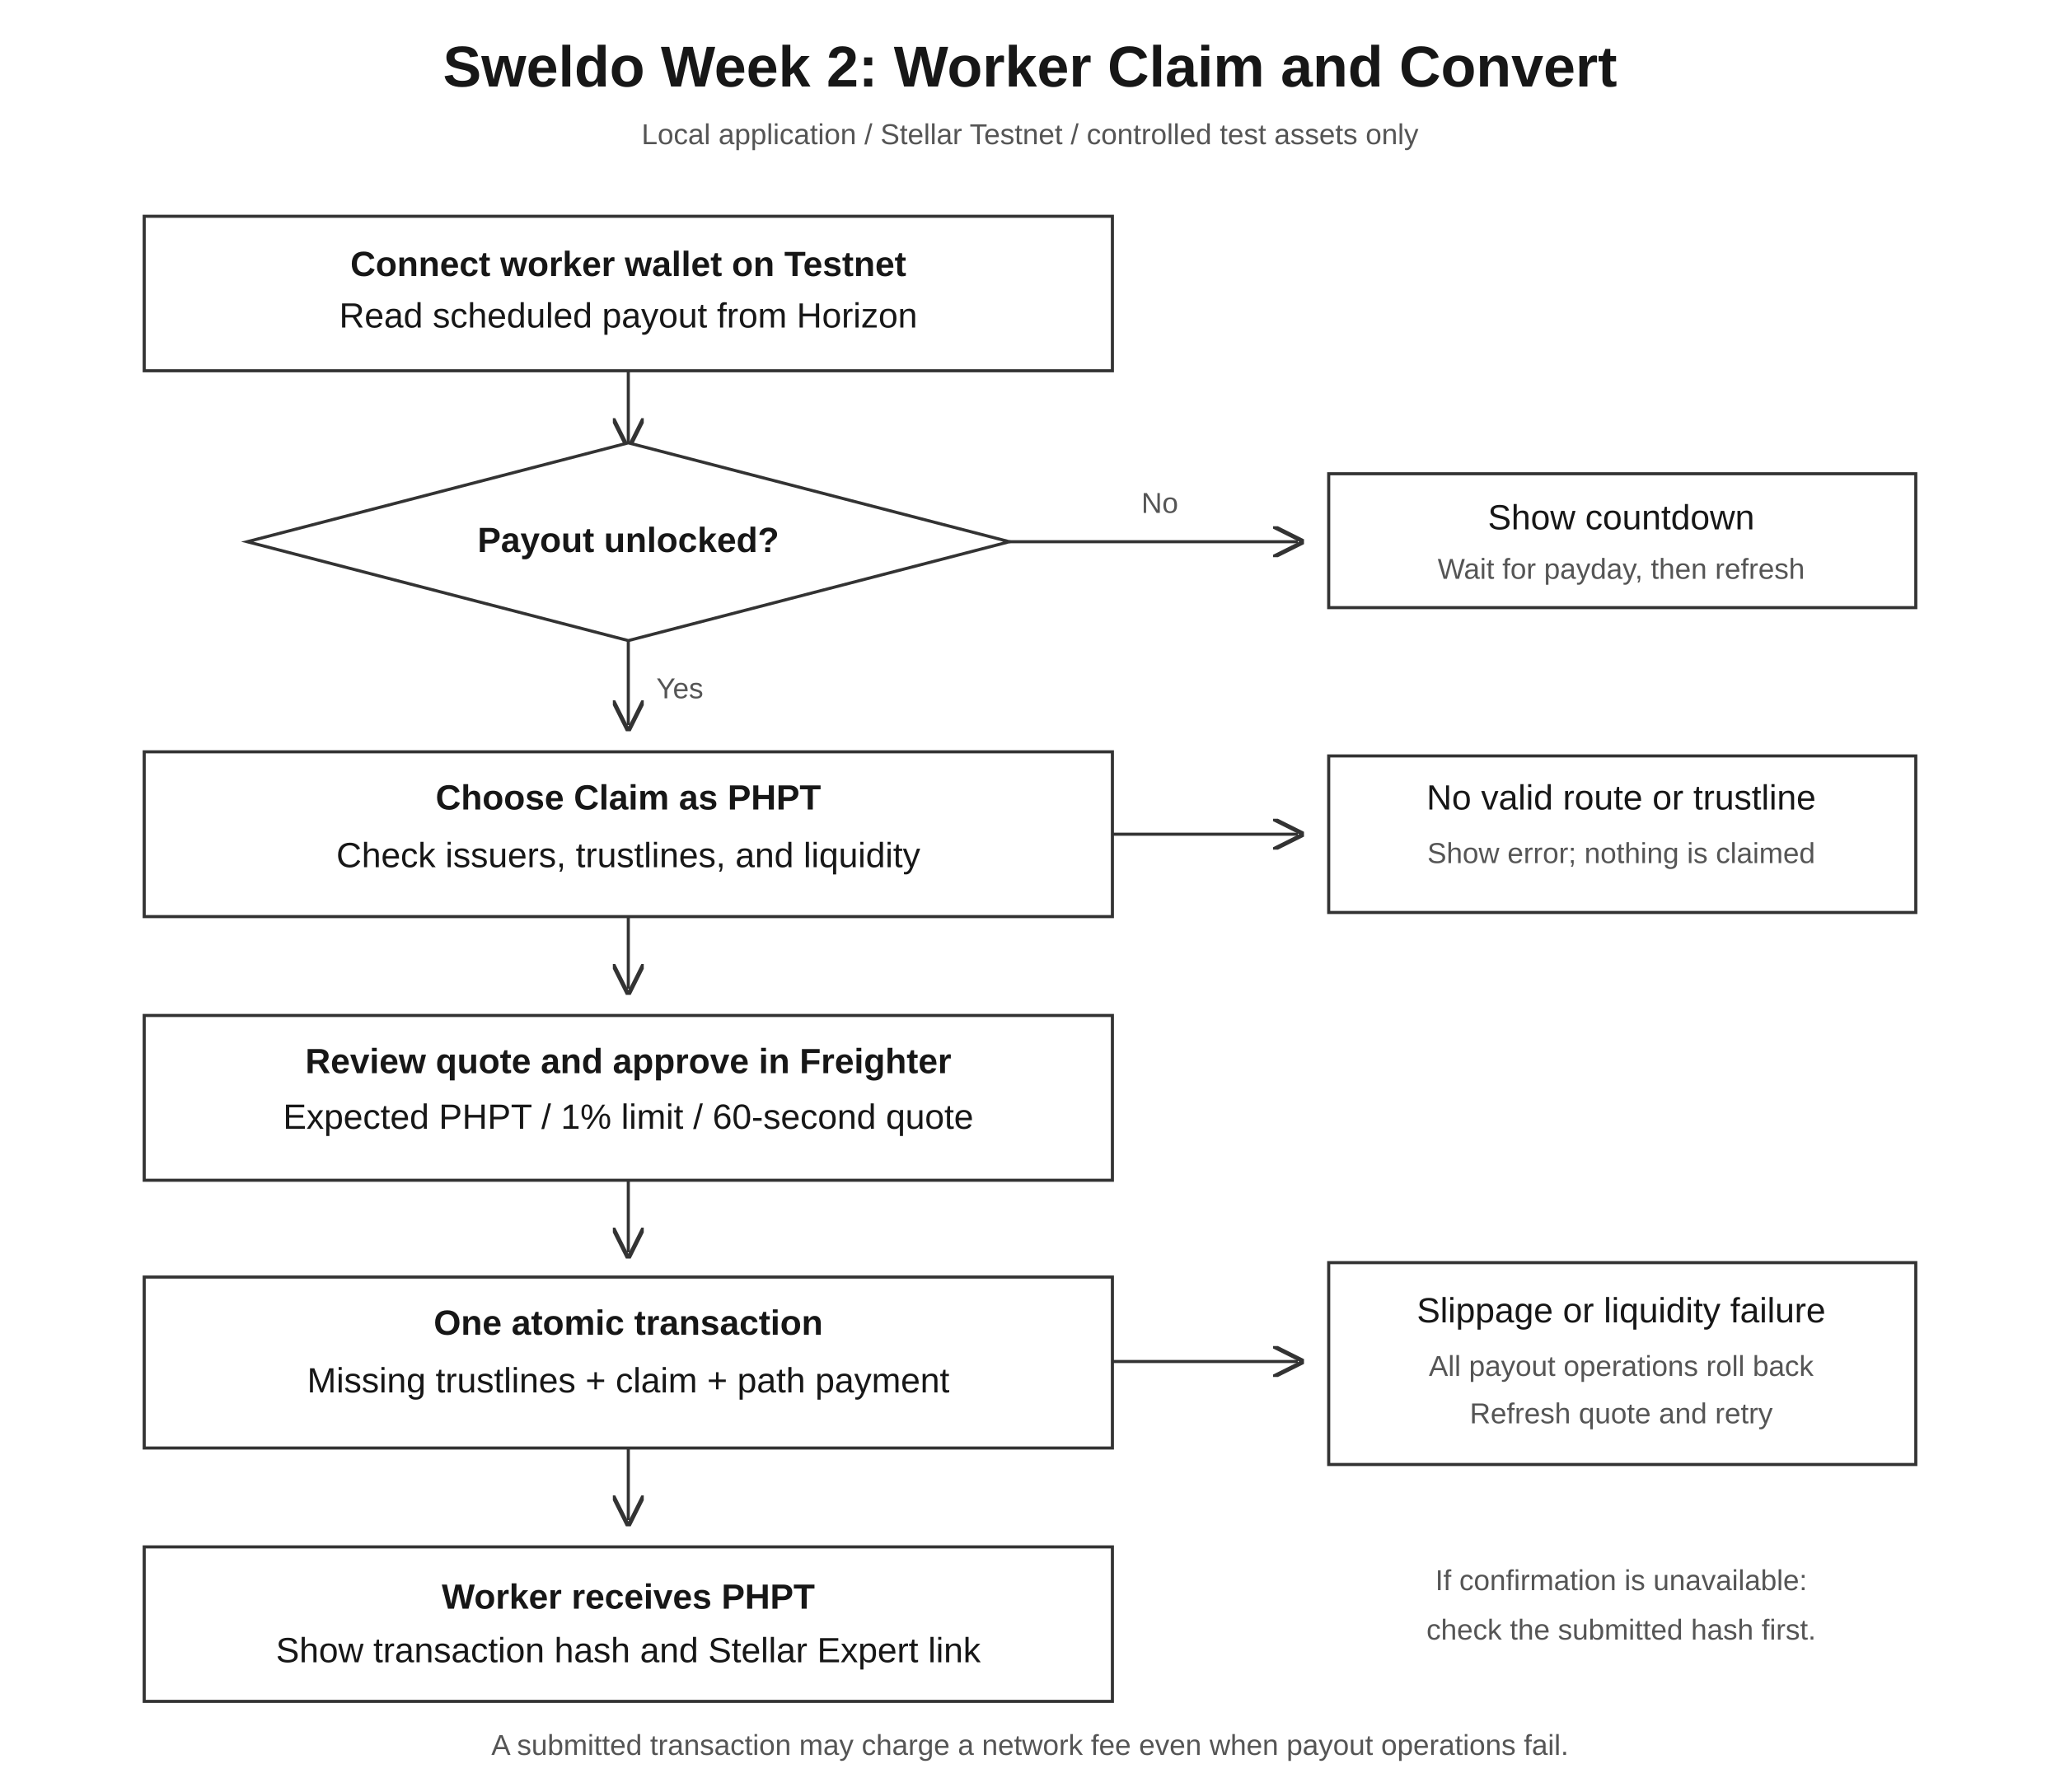
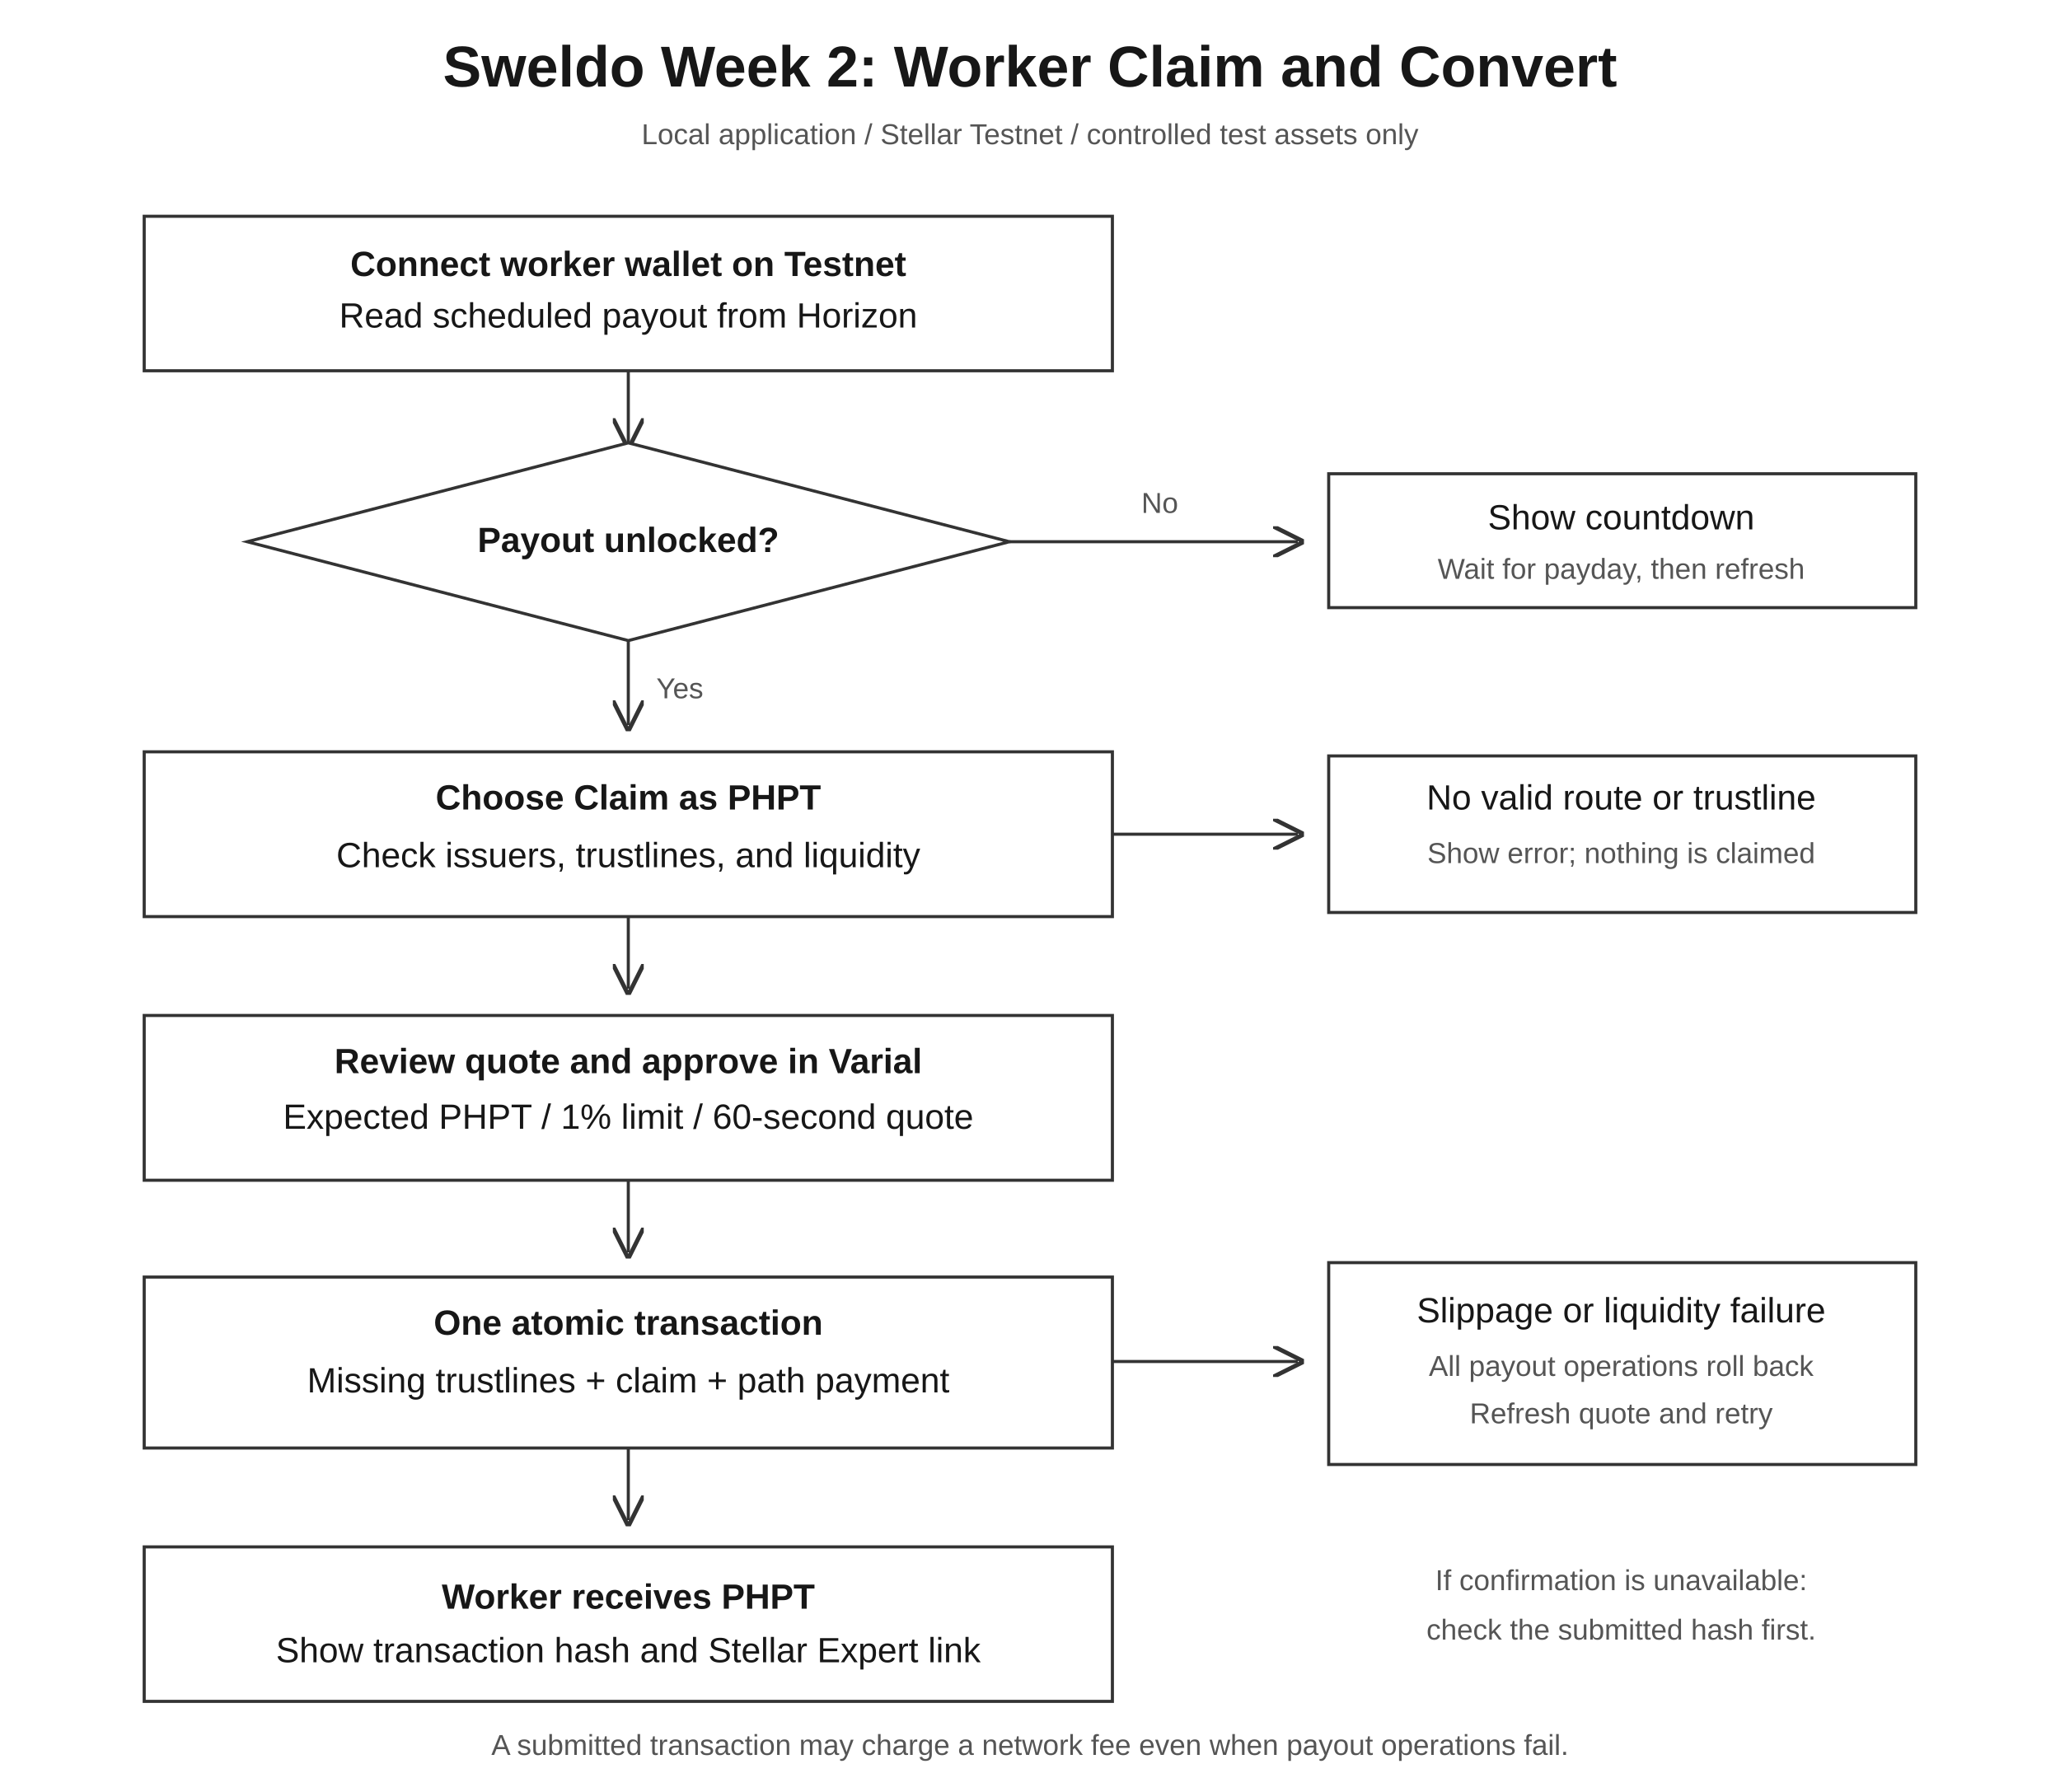
<svg xmlns="http://www.w3.org/2000/svg" width="1000" height="870" viewBox="0 0 1000 870" role="img" aria-labelledby="title description">
  <defs>
    <marker id="arrow" markerWidth="10" markerHeight="10" refX="8" refY="5" orient="auto">
      <path d="M0 0 L10 5 L0 10" fill="none" stroke="#333" stroke-width="1.4" />
    </marker>
  </defs>
  <style>
    text { font-family:Arial,sans-serif; fill:#171717; text-anchor:middle; font-size:17px }
    .heading { font-size:28px; font-weight:700 }
    .small { font-size:14px; fill:#555 }
    .strong { font-weight:700 }
    .box { fill:white; stroke:#333; stroke-width:1.5 }
    .arrow { fill:none; stroke:#333; stroke-width:1.5; marker-end:url(#arrow) }
  </style>
  <rect width="1000" height="870" fill="white" />
  <text x="500" y="42" class="heading">Sweldo Week 2: Worker Claim and Convert</text>
  <text x="500" y="70" class="small">Local application / Stellar Testnet / controlled test assets only</text>
  <rect x="70" y="105" width="470" height="75" class="box" />
  <text x="305" y="134" class="strong">Connect worker wallet on Testnet</text>
  <text x="305" y="159">Read scheduled payout from Horizon</text>
  <path d="M305 180 V215" class="arrow" />
  <path d="M305 215 L490 263 L305 311 L120 263 Z" class="box" />
  <text x="305" y="268" class="strong">Payout unlocked?</text>
  <path d="M490 263 H630" class="arrow" />
  <text x="563" y="249" class="small">No</text>
  <rect x="645" y="230" width="285" height="65" class="box" />
  <text x="787" y="257">Show countdown</text>
  <text x="787" y="281" class="small">Wait for payday, then refresh</text>
  <path d="M305 311 V352" class="arrow" />
  <text x="330" y="339" class="small">Yes</text>
  <rect x="70" y="365" width="470" height="80" class="box" />
  <text x="305" y="393" class="strong">Choose Claim as PHPT</text>
  <text x="305" y="421">Check issuers, trustlines, and liquidity</text>
  <path d="M540 405 H630" class="arrow" />
  <rect x="645" y="367" width="285" height="76" class="box" />
  <text x="787" y="393">No valid route or trustline</text>
  <text x="787" y="419" class="small">Show error; nothing is claimed</text>
  <path d="M305 445 V480" class="arrow" />
  <rect x="70" y="493" width="470" height="80" class="box" />
-   <text x="305" y="521" class="strong">Review quote and approve in Freighter</text>
+   <text x="305" y="521" class="strong">Review quote and approve in Varial</text>
  <text x="305" y="548">Expected PHPT / 1% limit / 60-second quote</text>
  <path d="M305 573 V608" class="arrow" />
  <rect x="70" y="620" width="470" height="83" class="box" />
  <text x="305" y="648" class="strong">One atomic transaction</text>
  <text x="305" y="676">Missing trustlines + claim + path payment</text>
  <path d="M540 661 H630" class="arrow" />
  <rect x="645" y="613" width="285" height="98" class="box" />
  <text x="787" y="642">Slippage or liquidity failure</text>
  <text x="787" y="668" class="small">All payout operations roll back</text>
  <text x="787" y="691" class="small">Refresh quote and retry</text>
  <path d="M305 703 V738" class="arrow" />
  <rect x="70" y="751" width="470" height="75" class="box" />
  <text x="305" y="781" class="strong">Worker receives PHPT</text>
  <text x="305" y="807">Show transaction hash and Stellar Expert link</text>
  <text x="787" y="772" class="small">If confirmation is unavailable:</text>
  <text x="787" y="796" class="small">check the submitted hash first.</text>
  <text x="500" y="852" class="small">A submitted transaction may charge a network fee even when payout operations fail.</text>
</svg>
